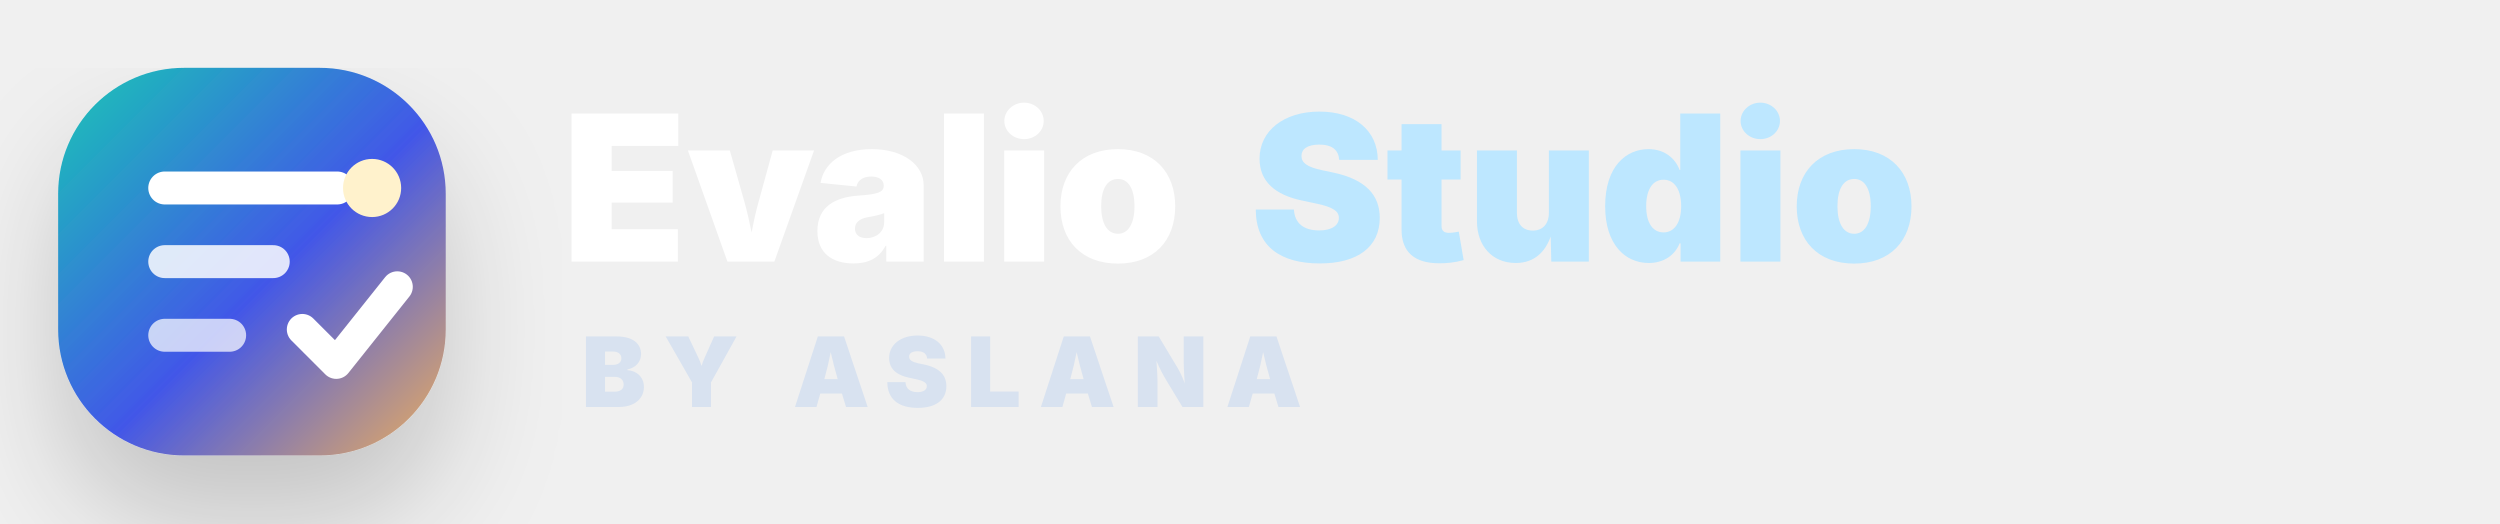
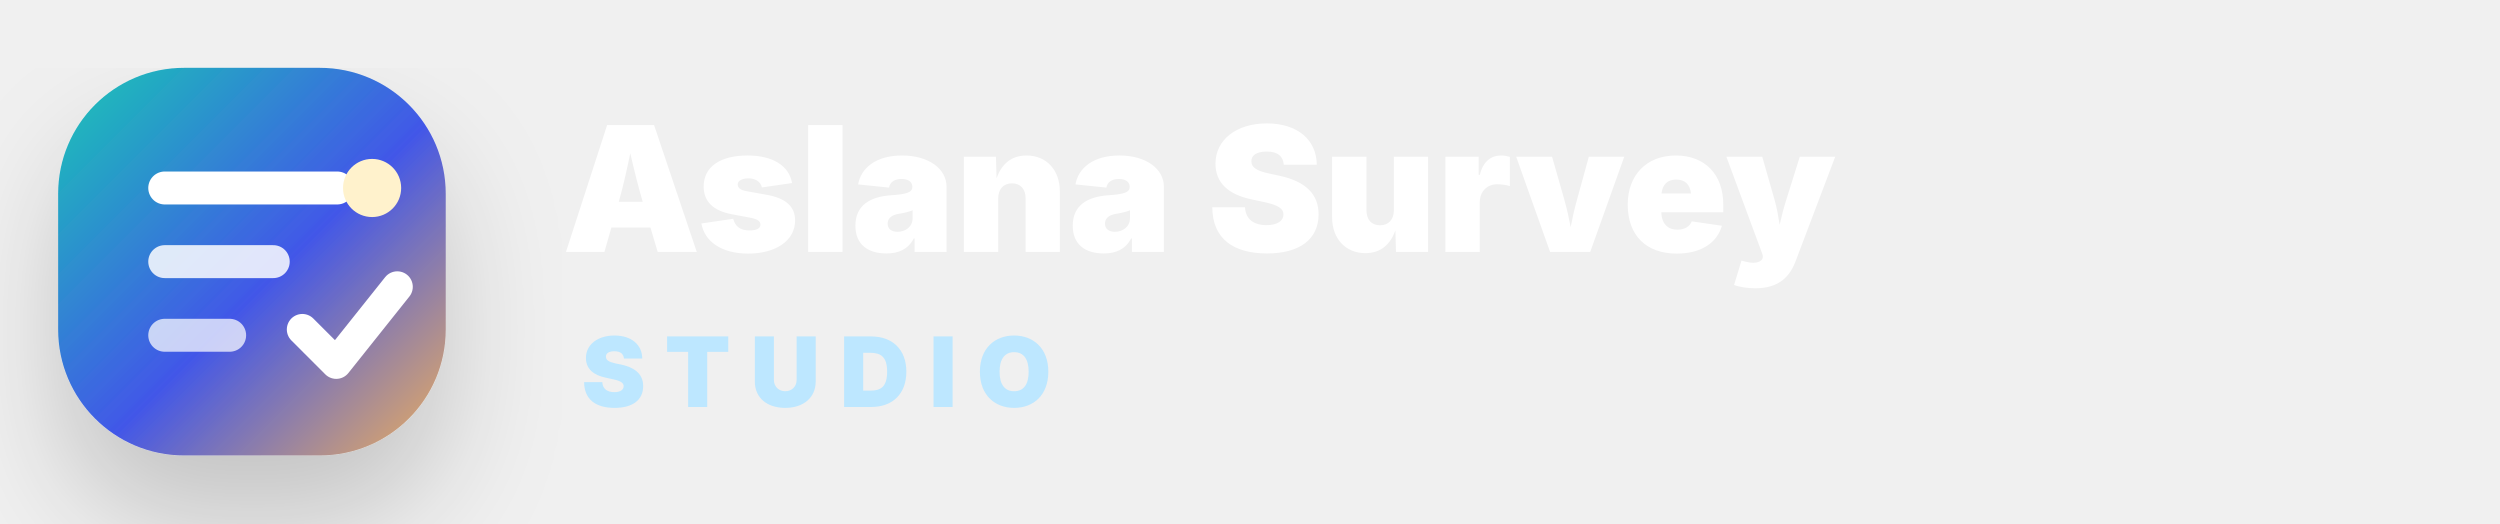
- <svg xmlns="http://www.w3.org/2000/svg" width="258" height="54" viewBox="0 0 258 54" fill="none" role="img" aria-label="Evalio Studio by Aslana">
+ <svg xmlns="http://www.w3.org/2000/svg" width="258" height="54" viewBox="0 0 258 54" fill="none" role="img" aria-label="Aslana Survey Studio">
  <defs>
    <linearGradient id="evalioLogoGradient" x1="6" y1="7" x2="48" y2="49" gradientUnits="userSpaceOnUse">
      <stop stop-color="#18C7B5" />
      <stop offset="0.52" stop-color="#4257E8" />
      <stop offset="1" stop-color="#FFB84D" />
    </linearGradient>
    <filter id="evalioLogoShadow" x="0" y="0" width="58" height="58" filterUnits="userSpaceOnUse" color-interpolation-filters="sRGB">
      <feDropShadow dx="0" dy="7" stdDeviation="6" flood-color="#000000" flood-opacity="0.18" />
    </filter>
  </defs>
  <g filter="url(#evalioLogoShadow)">
    <rect x="6" y="7" width="40" height="40" rx="13" fill="url(#evalioLogoGradient)" />
    <path d="M17 19.4H34.8" stroke="white" stroke-width="3.4" stroke-linecap="round" />
    <path d="M17 27H28.2" stroke="white" stroke-width="3.4" stroke-linecap="round" opacity="0.84" />
    <path d="M17 34.6H23.7" stroke="white" stroke-width="3.4" stroke-linecap="round" opacity="0.72" />
    <path d="M31.2 34L34.7 37.5L41 29.6" stroke="white" stroke-width="3.2" stroke-linecap="round" stroke-linejoin="round" />
    <circle cx="38.4" cy="19.4" r="3" fill="#FFF2CC" />
  </g>
-   <text x="58" y="27" fill="#FFFFFF" font-family="Inter, Segoe UI, Arial, sans-serif" font-size="21" font-weight="850" letter-spacing="0">Evalio</text>
-   <text x="129" y="27" fill="#BDE7FF" font-family="Inter, Segoe UI, Arial, sans-serif" font-size="21" font-weight="850" letter-spacing="0">Studio</text>
-   <text x="60" y="42" fill="#D8E2F0" font-family="Inter, Segoe UI, Arial, sans-serif" font-size="10" font-weight="850" letter-spacing="1.8">BY ASLANA</text>
+   <text x="58" y="26" fill="#FFFFFF" font-family="Inter, Segoe UI, Arial, sans-serif" font-size="18" font-weight="850" letter-spacing="0">Aslana Survey</text>
+   <text x="60" y="42" fill="#BDE7FF" font-family="Inter, Segoe UI, Arial, sans-serif" font-size="10" font-weight="850" letter-spacing="2">STUDIO</text>
</svg>
